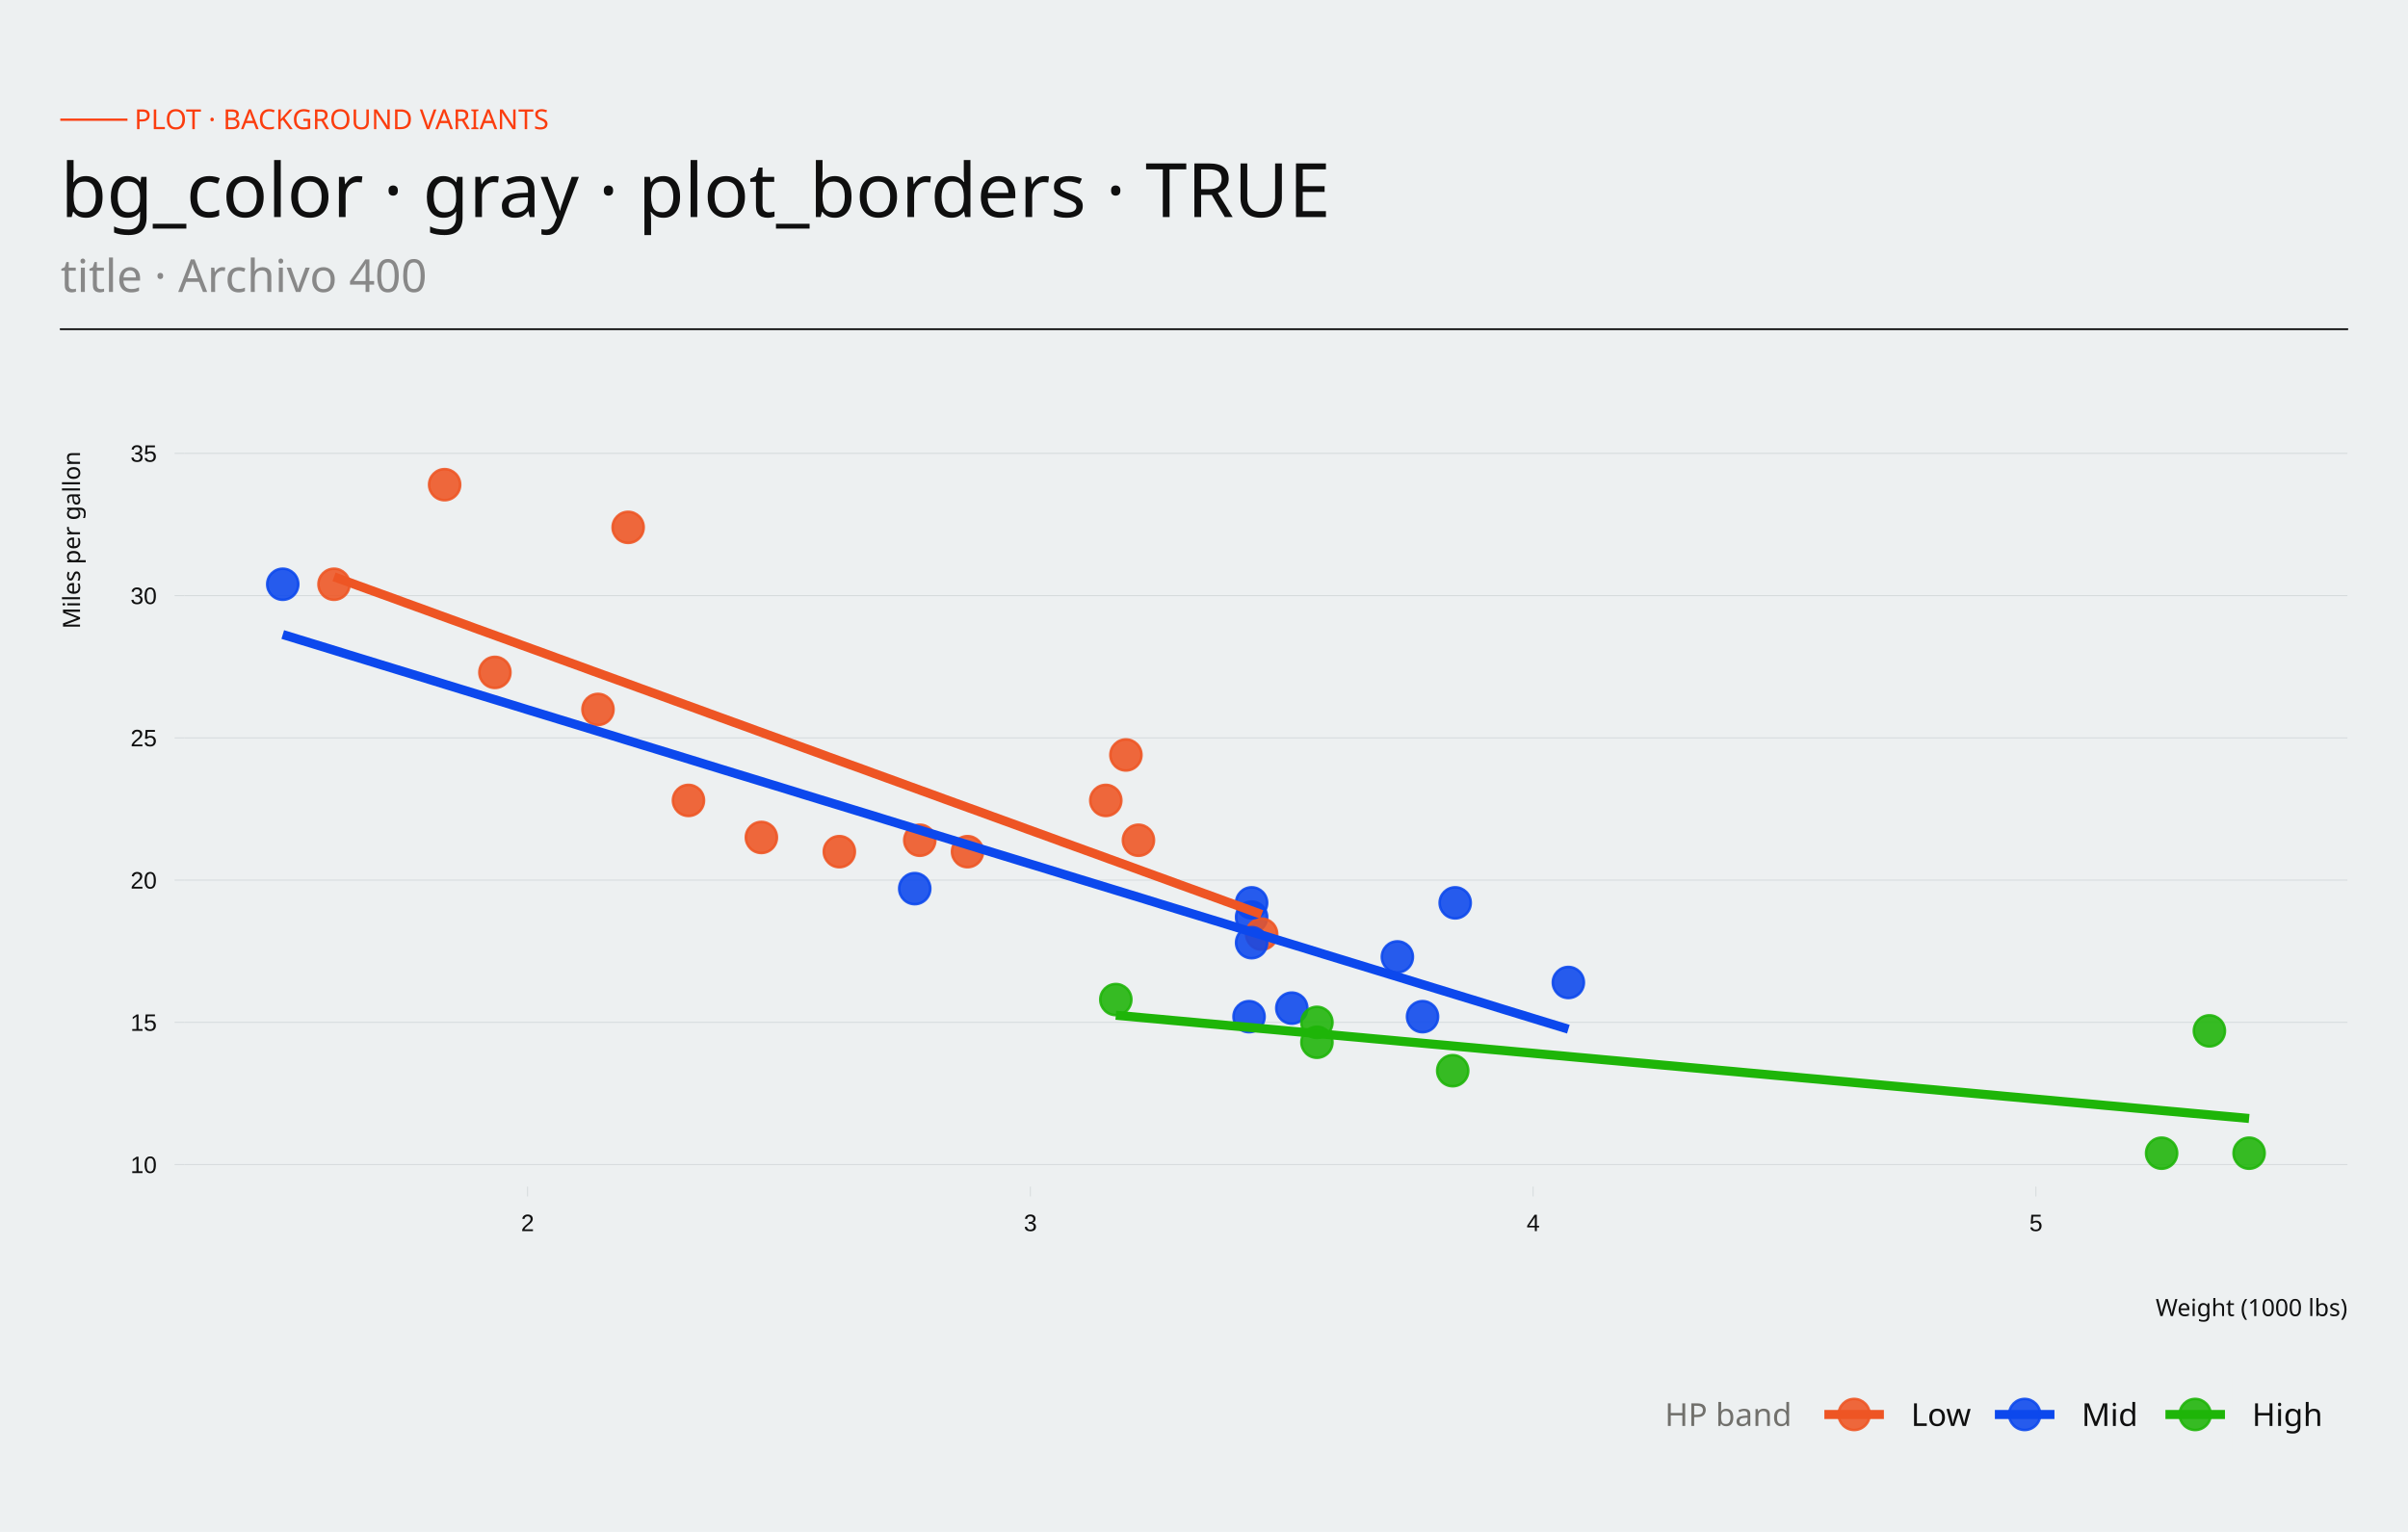
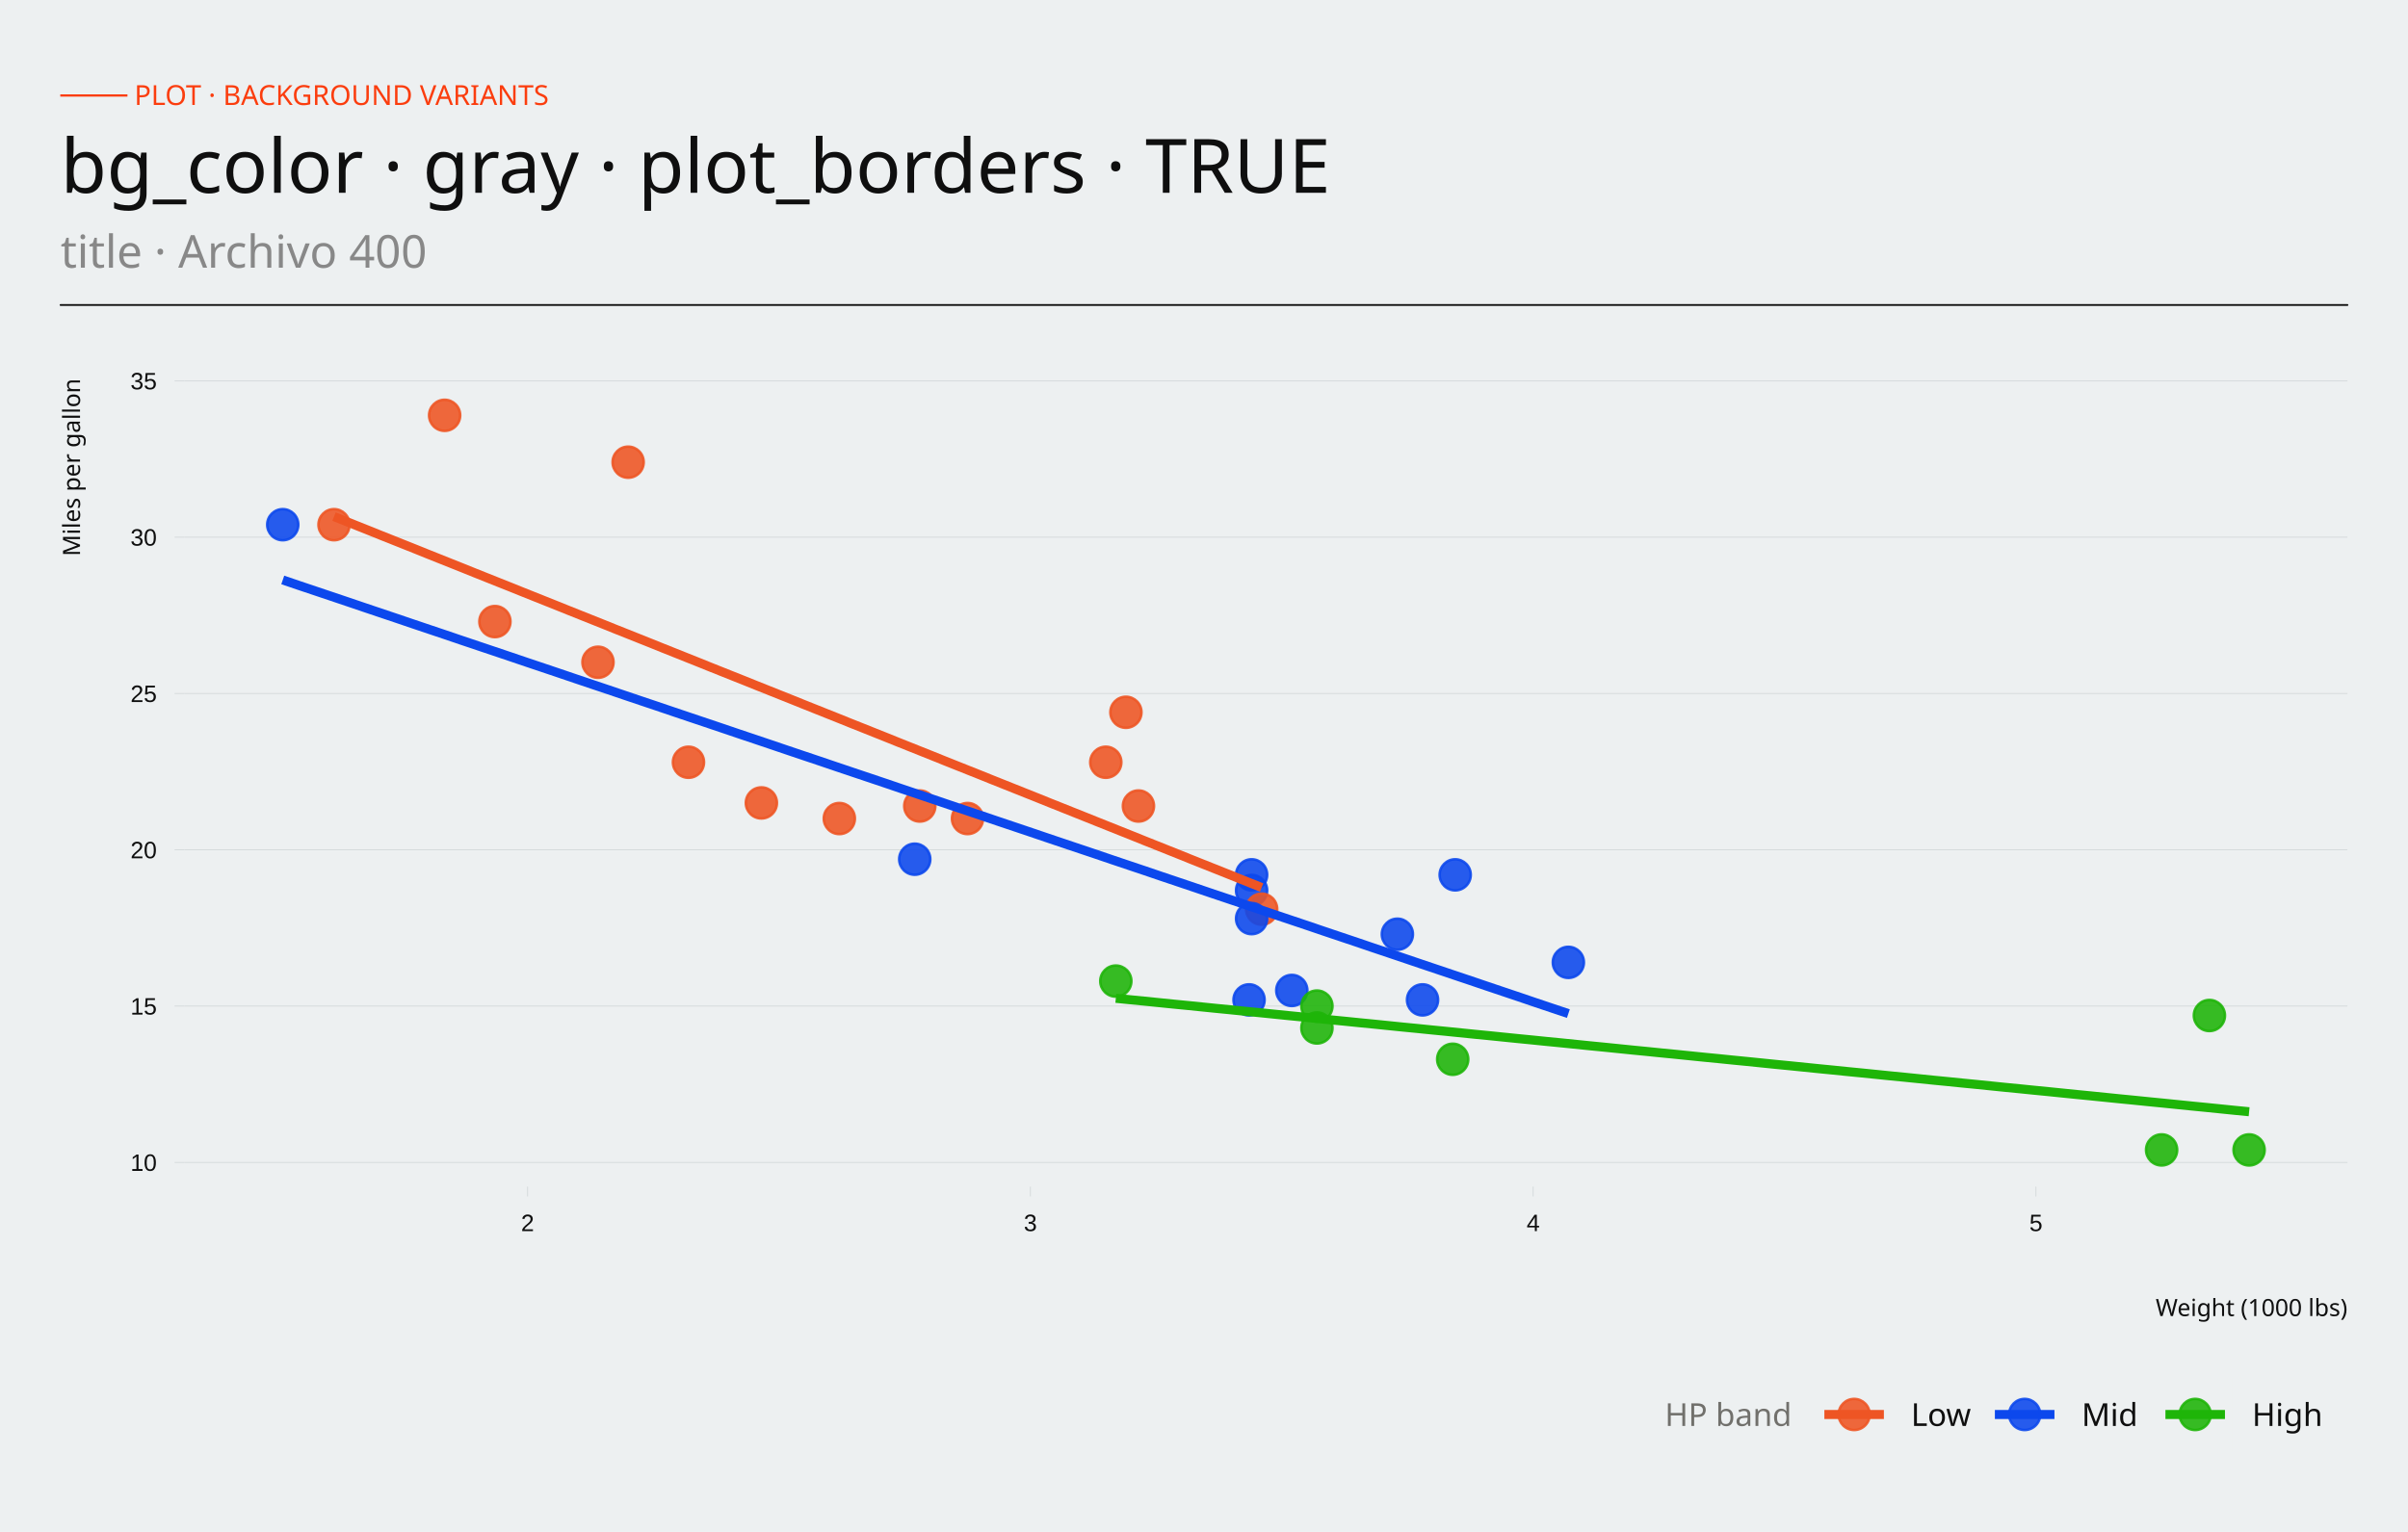
<svg xmlns="http://www.w3.org/2000/svg" width="396.00pt" height="252.00pt" viewBox="0 0 396.00 252.00">
  <g class="svglite">
    <defs>
      <style type="text/css">
    .svglite line, .svglite polyline, .svglite polygon, .svglite path, .svglite rect, .svglite circle {
      fill: none;
      stroke: #000000;
      stroke-linecap: round;
      stroke-linejoin: round;
      stroke-miterlimit: 10.00;
    }
    .svglite text {
      white-space: pre;
    }
    .svglite g.glyphgroup path {
      fill: inherit;
      stroke: none;
    }
  </style>
    </defs>
    <rect width="100%" height="100%" style="stroke: none; fill: none;" />
    <defs>
      <clipPath id="cpMC4wMHwzOTYuMDB8MC4wMHwyNTIuMDA=">
        <rect x="0.00" y="0.00" width="396.00" height="252.00" />
      </clipPath>
    </defs>
    <g clip-path="url(#cpMC4wMHwzOTYuMDB8MC4wMHwyNTIuMDA=)">
      <rect x="0.00" y="0.00" width="396.00" height="252.00" style="stroke-width: 0.63; stroke: none; fill: #EDF0F1;" />
    </g>
    <defs>
-       <clipPath id="cpMzAuMzN8Mzg2LjA0fDc0LjIzfDE5NS4yMA==">
-         <rect x="30.33" y="74.23" width="355.71" height="120.97" />
+       <clipPath id="cpMzAuMzN8Mzg2LjA0fDYyLjI3fDE5NS4yMA==">
+         <rect x="30.33" y="62.27" width="355.71" height="132.93" />
      </clipPath>
    </defs>
-     <g clip-path="url(#cpMzAuMzN8Mzg2LjA0fDc0LjIzfDE5NS4yMA==)">
-       <rect x="30.33" y="74.23" width="355.71" height="120.97" style="stroke-width: 0.63; stroke: none; fill: #EDF0F1;" />
-       <polyline points="30.33,191.57 386.04,191.57 " style="stroke-width: 0.15; stroke: #D4D9DB; stroke-linecap: butt;" />
-       <polyline points="30.33,168.18 386.04,168.18 " style="stroke-width: 0.15; stroke: #D4D9DB; stroke-linecap: butt;" />
-       <polyline points="30.33,144.78 386.04,144.78 " style="stroke-width: 0.15; stroke: #D4D9DB; stroke-linecap: butt;" />
-       <polyline points="30.33,121.38 386.04,121.38 " style="stroke-width: 0.15; stroke: #D4D9DB; stroke-linecap: butt;" />
-       <polyline points="30.33,97.98 386.04,97.98 " style="stroke-width: 0.15; stroke: #D4D9DB; stroke-linecap: butt;" />
-       <polyline points="30.33,74.58 386.04,74.58 " style="stroke-width: 0.15; stroke: #D4D9DB; stroke-linecap: butt;" />
-       <circle cx="138.03" cy="140.10" r="2.56" style="stroke-width: 0.42; stroke: #EE5524; stroke-opacity: 0.88; fill: #EE5524; fill-opacity: 0.88;" />
-       <circle cx="159.11" cy="140.10" r="2.56" style="stroke-width: 0.42; stroke: #EE5524; stroke-opacity: 0.88; fill: #EE5524; fill-opacity: 0.88;" />
-       <circle cx="113.22" cy="131.67" r="2.56" style="stroke-width: 0.42; stroke: #EE5524; stroke-opacity: 0.88; fill: #EE5524; fill-opacity: 0.88;" />
-       <circle cx="187.22" cy="138.22" r="2.56" style="stroke-width: 0.42; stroke: #EE5524; stroke-opacity: 0.88; fill: #EE5524; fill-opacity: 0.88;" />
-       <circle cx="205.83" cy="150.86" r="2.56" style="stroke-width: 0.42; stroke: #0C48ED; stroke-opacity: 0.88; fill: #0C48ED; fill-opacity: 0.88;" />
-       <circle cx="207.48" cy="153.67" r="2.56" style="stroke-width: 0.42; stroke: #EE5524; stroke-opacity: 0.88; fill: #EE5524; fill-opacity: 0.88;" />
-       <circle cx="216.57" cy="171.45" r="2.56" style="stroke-width: 0.42; stroke: #1EB508; stroke-opacity: 0.88; fill: #1EB508; fill-opacity: 0.88;" />
-       <circle cx="185.16" cy="124.19" r="2.56" style="stroke-width: 0.42; stroke: #EE5524; stroke-opacity: 0.88; fill: #EE5524; fill-opacity: 0.88;" />
-       <circle cx="181.85" cy="131.67" r="2.56" style="stroke-width: 0.42; stroke: #EE5524; stroke-opacity: 0.88; fill: #EE5524; fill-opacity: 0.88;" />
-       <circle cx="205.83" cy="148.52" r="2.56" style="stroke-width: 0.42; stroke: #0C48ED; stroke-opacity: 0.88; fill: #0C48ED; fill-opacity: 0.88;" />
-       <circle cx="205.83" cy="155.07" r="2.56" style="stroke-width: 0.42; stroke: #0C48ED; stroke-opacity: 0.88; fill: #0C48ED; fill-opacity: 0.88;" />
-       <circle cx="257.92" cy="161.62" r="2.56" style="stroke-width: 0.42; stroke: #0C48ED; stroke-opacity: 0.88; fill: #0C48ED; fill-opacity: 0.88;" />
-       <circle cx="229.80" cy="157.41" r="2.56" style="stroke-width: 0.42; stroke: #0C48ED; stroke-opacity: 0.88; fill: #0C48ED; fill-opacity: 0.88;" />
-       <circle cx="233.94" cy="167.24" r="2.56" style="stroke-width: 0.42; stroke: #0C48ED; stroke-opacity: 0.88; fill: #0C48ED; fill-opacity: 0.88;" />
-       <circle cx="355.48" cy="189.70" r="2.56" style="stroke-width: 0.42; stroke: #1EB508; stroke-opacity: 0.88; fill: #1EB508; fill-opacity: 0.88;" />
-       <circle cx="369.87" cy="189.70" r="2.56" style="stroke-width: 0.42; stroke: #1EB508; stroke-opacity: 0.88; fill: #1EB508; fill-opacity: 0.88;" />
-       <circle cx="363.34" cy="169.58" r="2.56" style="stroke-width: 0.42; stroke: #1EB508; stroke-opacity: 0.88; fill: #1EB508; fill-opacity: 0.88;" />
-       <circle cx="103.30" cy="86.75" r="2.56" style="stroke-width: 0.42; stroke: #EE5524; stroke-opacity: 0.88; fill: #EE5524; fill-opacity: 0.88;" />
-       <circle cx="54.93" cy="96.11" r="2.56" style="stroke-width: 0.42; stroke: #EE5524; stroke-opacity: 0.88; fill: #EE5524; fill-opacity: 0.88;" />
-       <circle cx="73.12" cy="79.73" r="2.56" style="stroke-width: 0.42; stroke: #EE5524; stroke-opacity: 0.88; fill: #EE5524; fill-opacity: 0.88;" />
-       <circle cx="125.21" cy="137.76" r="2.56" style="stroke-width: 0.42; stroke: #EE5524; stroke-opacity: 0.88; fill: #EE5524; fill-opacity: 0.88;" />
-       <circle cx="212.44" cy="165.84" r="2.56" style="stroke-width: 0.42; stroke: #0C48ED; stroke-opacity: 0.88; fill: #0C48ED; fill-opacity: 0.88;" />
-       <circle cx="205.41" cy="167.24" r="2.56" style="stroke-width: 0.42; stroke: #0C48ED; stroke-opacity: 0.88; fill: #0C48ED; fill-opacity: 0.88;" />
-       <circle cx="238.90" cy="176.13" r="2.56" style="stroke-width: 0.42; stroke: #1EB508; stroke-opacity: 0.88; fill: #1EB508; fill-opacity: 0.88;" />
-       <circle cx="239.31" cy="148.52" r="2.56" style="stroke-width: 0.42; stroke: #0C48ED; stroke-opacity: 0.88; fill: #0C48ED; fill-opacity: 0.88;" />
-       <circle cx="81.39" cy="110.61" r="2.56" style="stroke-width: 0.42; stroke: #EE5524; stroke-opacity: 0.88; fill: #EE5524; fill-opacity: 0.88;" />
-       <circle cx="98.34" cy="116.70" r="2.56" style="stroke-width: 0.42; stroke: #EE5524; stroke-opacity: 0.88; fill: #EE5524; fill-opacity: 0.88;" />
-       <circle cx="46.50" cy="96.11" r="2.56" style="stroke-width: 0.42; stroke: #0C48ED; stroke-opacity: 0.88; fill: #0C48ED; fill-opacity: 0.88;" />
-       <circle cx="183.50" cy="164.43" r="2.56" style="stroke-width: 0.42; stroke: #1EB508; stroke-opacity: 0.88; fill: #1EB508; fill-opacity: 0.88;" />
-       <circle cx="150.43" cy="146.18" r="2.56" style="stroke-width: 0.42; stroke: #0C48ED; stroke-opacity: 0.88; fill: #0C48ED; fill-opacity: 0.88;" />
-       <circle cx="216.57" cy="168.18" r="2.56" style="stroke-width: 0.42; stroke: #1EB508; stroke-opacity: 0.88; fill: #1EB508; fill-opacity: 0.88;" />
-       <circle cx="151.26" cy="138.22" r="2.56" style="stroke-width: 0.42; stroke: #EE5524; stroke-opacity: 0.88; fill: #EE5524; fill-opacity: 0.88;" />
-       <polyline points="54.93,94.89 56.86,95.59 58.79,96.30 60.72,97.00 62.65,97.70 64.59,98.40 66.52,99.11 68.45,99.81 70.38,100.51 72.31,101.22 74.24,101.92 76.17,102.62 78.10,103.33 80.03,104.03 81.96,104.73 83.90,105.43 85.83,106.14 87.76,106.84 89.69,107.54 91.62,108.25 93.55,108.95 95.48,109.65 97.41,110.36 99.34,111.06 101.27,111.76 103.21,112.46 105.14,113.17 107.07,113.87 109.00,114.57 110.93,115.28 112.86,115.98 114.79,116.68 116.72,117.39 118.65,118.09 120.58,118.79 122.52,119.49 124.45,120.20 126.38,120.90 128.31,121.60 130.24,122.31 132.17,123.01 134.10,123.71 136.03,124.42 137.96,125.12 139.89,125.82 141.83,126.52 143.76,127.23 145.69,127.93 147.62,128.63 149.55,129.34 151.48,130.04 153.41,130.74 155.34,131.45 157.27,132.15 159.20,132.85 161.14,133.55 163.07,134.26 165.00,134.96 166.93,135.66 168.86,136.37 170.79,137.07 172.72,137.77 174.65,138.48 176.58,139.18 178.51,139.88 180.45,140.58 182.38,141.29 184.31,141.99 186.24,142.69 188.17,143.40 190.10,144.10 192.03,144.80 193.96,145.51 195.89,146.21 197.82,146.91 199.76,147.61 201.69,148.32 203.62,149.02 205.55,149.72 207.48,150.43 " style="stroke-width: 1.49; stroke: #EE5524; stroke-linecap: butt;" />
-       <polyline points="46.50,104.38 49.17,105.20 51.85,106.02 54.53,106.84 57.20,107.67 59.88,108.49 62.55,109.31 65.23,110.13 67.91,110.95 70.58,111.77 73.26,112.60 75.93,113.42 78.61,114.24 81.29,115.06 83.96,115.88 86.64,116.71 89.32,117.53 91.99,118.35 94.67,119.17 97.34,119.99 100.02,120.81 102.70,121.64 105.37,122.46 108.05,123.28 110.73,124.10 113.40,124.92 116.08,125.75 118.75,126.57 121.43,127.39 124.11,128.21 126.78,129.03 129.46,129.85 132.13,130.68 134.81,131.50 137.49,132.32 140.16,133.14 142.84,133.96 145.52,134.79 148.19,135.61 150.87,136.43 153.54,137.25 156.22,138.07 158.90,138.89 161.57,139.72 164.25,140.54 166.93,141.36 169.60,142.18 172.28,143.00 174.95,143.83 177.63,144.65 180.31,145.47 182.98,146.29 185.66,147.11 188.34,147.93 191.01,148.76 193.69,149.58 196.36,150.40 199.04,151.22 201.72,152.04 204.39,152.87 207.07,153.69 209.74,154.51 212.42,155.33 215.10,156.15 217.77,156.98 220.45,157.80 223.13,158.62 225.80,159.44 228.48,160.26 231.15,161.08 233.83,161.91 236.51,162.73 239.18,163.55 241.86,164.37 244.54,165.19 247.21,166.02 249.89,166.84 252.56,167.66 255.24,168.48 257.92,169.30 " style="stroke-width: 1.49; stroke: #0C48ED; stroke-linecap: butt;" />
-       <polyline points="183.50,167.01 185.86,167.22 188.22,167.44 190.58,167.65 192.94,167.87 195.30,168.08 197.66,168.30 200.02,168.51 202.37,168.73 204.73,168.94 207.09,169.16 209.45,169.37 211.81,169.59 214.17,169.80 216.53,170.02 218.89,170.23 221.25,170.45 223.61,170.66 225.97,170.88 228.32,171.09 230.68,171.31 233.04,171.52 235.40,171.74 237.76,171.95 240.12,172.17 242.48,172.38 244.84,172.60 247.20,172.81 249.56,173.03 251.91,173.24 254.27,173.46 256.63,173.67 258.99,173.89 261.35,174.10 263.71,174.32 266.07,174.53 268.43,174.75 270.79,174.96 273.15,175.18 275.51,175.39 277.86,175.61 280.22,175.82 282.58,176.04 284.94,176.25 287.30,176.47 289.66,176.68 292.02,176.90 294.38,177.11 296.74,177.33 299.10,177.54 301.46,177.76 303.81,177.97 306.17,178.19 308.53,178.40 310.89,178.62 313.25,178.83 315.61,179.05 317.97,179.26 320.33,179.48 322.69,179.69 325.05,179.91 327.41,180.12 329.76,180.34 332.12,180.55 334.48,180.77 336.84,180.98 339.20,181.20 341.56,181.41 343.92,181.62 346.28,181.84 348.64,182.05 351.00,182.27 353.36,182.48 355.71,182.70 358.07,182.91 360.43,183.13 362.79,183.34 365.15,183.56 367.51,183.77 369.87,183.99 " style="stroke-width: 1.49; stroke: #1EB508; stroke-linecap: butt;" />
+     <g clip-path="url(#cpMzAuMzN8Mzg2LjA0fDYyLjI3fDE5NS4yMA==)">
+       <rect x="30.33" y="62.27" width="355.71" height="132.93" style="stroke-width: 0.63; stroke: none; fill: #EDF0F1;" />
+       <polyline points="30.33,191.22 386.04,191.22 " style="stroke-width: 0.15; stroke: #D4D9DB; stroke-linecap: butt;" />
+       <polyline points="30.33,165.50 386.04,165.50 " style="stroke-width: 0.15; stroke: #D4D9DB; stroke-linecap: butt;" />
+       <polyline points="30.33,139.79 386.04,139.79 " style="stroke-width: 0.15; stroke: #D4D9DB; stroke-linecap: butt;" />
+       <polyline points="30.33,114.08 386.04,114.08 " style="stroke-width: 0.15; stroke: #D4D9DB; stroke-linecap: butt;" />
+       <polyline points="30.33,88.37 386.04,88.37 " style="stroke-width: 0.15; stroke: #D4D9DB; stroke-linecap: butt;" />
+       <polyline points="30.33,62.66 386.04,62.66 " style="stroke-width: 0.15; stroke: #D4D9DB; stroke-linecap: butt;" />
+       <circle cx="138.03" cy="134.65" r="2.56" style="stroke-width: 0.42; stroke: #EE5524; stroke-opacity: 0.88; fill: #EE5524; fill-opacity: 0.88;" />
+       <circle cx="159.11" cy="134.65" r="2.56" style="stroke-width: 0.42; stroke: #EE5524; stroke-opacity: 0.88; fill: #EE5524; fill-opacity: 0.88;" />
+       <circle cx="113.22" cy="125.39" r="2.56" style="stroke-width: 0.42; stroke: #EE5524; stroke-opacity: 0.88; fill: #EE5524; fill-opacity: 0.88;" />
+       <circle cx="187.22" cy="132.59" r="2.56" style="stroke-width: 0.42; stroke: #EE5524; stroke-opacity: 0.88; fill: #EE5524; fill-opacity: 0.88;" />
+       <circle cx="205.83" cy="146.48" r="2.56" style="stroke-width: 0.42; stroke: #0C48ED; stroke-opacity: 0.88; fill: #0C48ED; fill-opacity: 0.88;" />
+       <circle cx="207.48" cy="149.56" r="2.56" style="stroke-width: 0.42; stroke: #EE5524; stroke-opacity: 0.88; fill: #EE5524; fill-opacity: 0.88;" />
+       <circle cx="216.57" cy="169.10" r="2.56" style="stroke-width: 0.42; stroke: #1EB508; stroke-opacity: 0.88; fill: #1EB508; fill-opacity: 0.88;" />
+       <circle cx="185.16" cy="117.17" r="2.56" style="stroke-width: 0.42; stroke: #EE5524; stroke-opacity: 0.88; fill: #EE5524; fill-opacity: 0.88;" />
+       <circle cx="181.85" cy="125.39" r="2.56" style="stroke-width: 0.42; stroke: #EE5524; stroke-opacity: 0.88; fill: #EE5524; fill-opacity: 0.88;" />
+       <circle cx="205.83" cy="143.91" r="2.56" style="stroke-width: 0.42; stroke: #0C48ED; stroke-opacity: 0.88; fill: #0C48ED; fill-opacity: 0.88;" />
+       <circle cx="205.83" cy="151.11" r="2.56" style="stroke-width: 0.42; stroke: #0C48ED; stroke-opacity: 0.88; fill: #0C48ED; fill-opacity: 0.88;" />
+       <circle cx="257.92" cy="158.31" r="2.56" style="stroke-width: 0.42; stroke: #0C48ED; stroke-opacity: 0.88; fill: #0C48ED; fill-opacity: 0.88;" />
+       <circle cx="229.80" cy="153.68" r="2.56" style="stroke-width: 0.42; stroke: #0C48ED; stroke-opacity: 0.88; fill: #0C48ED; fill-opacity: 0.88;" />
+       <circle cx="233.94" cy="164.48" r="2.56" style="stroke-width: 0.42; stroke: #0C48ED; stroke-opacity: 0.88; fill: #0C48ED; fill-opacity: 0.88;" />
+       <circle cx="355.48" cy="189.16" r="2.56" style="stroke-width: 0.42; stroke: #1EB508; stroke-opacity: 0.88; fill: #1EB508; fill-opacity: 0.88;" />
+       <circle cx="369.87" cy="189.16" r="2.56" style="stroke-width: 0.42; stroke: #1EB508; stroke-opacity: 0.88; fill: #1EB508; fill-opacity: 0.88;" />
+       <circle cx="363.34" cy="167.05" r="2.56" style="stroke-width: 0.42; stroke: #1EB508; stroke-opacity: 0.88; fill: #1EB508; fill-opacity: 0.88;" />
+       <circle cx="103.30" cy="76.03" r="2.56" style="stroke-width: 0.42; stroke: #EE5524; stroke-opacity: 0.88; fill: #EE5524; fill-opacity: 0.88;" />
+       <circle cx="54.93" cy="86.31" r="2.56" style="stroke-width: 0.42; stroke: #EE5524; stroke-opacity: 0.88; fill: #EE5524; fill-opacity: 0.88;" />
+       <circle cx="73.12" cy="68.32" r="2.56" style="stroke-width: 0.42; stroke: #EE5524; stroke-opacity: 0.88; fill: #EE5524; fill-opacity: 0.88;" />
+       <circle cx="125.21" cy="132.08" r="2.56" style="stroke-width: 0.42; stroke: #EE5524; stroke-opacity: 0.88; fill: #EE5524; fill-opacity: 0.88;" />
+       <circle cx="212.44" cy="162.93" r="2.56" style="stroke-width: 0.42; stroke: #0C48ED; stroke-opacity: 0.88; fill: #0C48ED; fill-opacity: 0.88;" />
+       <circle cx="205.41" cy="164.48" r="2.56" style="stroke-width: 0.42; stroke: #0C48ED; stroke-opacity: 0.88; fill: #0C48ED; fill-opacity: 0.88;" />
+       <circle cx="238.90" cy="174.25" r="2.56" style="stroke-width: 0.42; stroke: #1EB508; stroke-opacity: 0.88; fill: #1EB508; fill-opacity: 0.88;" />
+       <circle cx="239.31" cy="143.91" r="2.56" style="stroke-width: 0.42; stroke: #0C48ED; stroke-opacity: 0.88; fill: #0C48ED; fill-opacity: 0.88;" />
+       <circle cx="81.39" cy="102.25" r="2.56" style="stroke-width: 0.42; stroke: #EE5524; stroke-opacity: 0.88; fill: #EE5524; fill-opacity: 0.88;" />
+       <circle cx="98.34" cy="108.94" r="2.56" style="stroke-width: 0.42; stroke: #EE5524; stroke-opacity: 0.88; fill: #EE5524; fill-opacity: 0.88;" />
+       <circle cx="46.50" cy="86.31" r="2.56" style="stroke-width: 0.42; stroke: #0C48ED; stroke-opacity: 0.88; fill: #0C48ED; fill-opacity: 0.88;" />
+       <circle cx="183.50" cy="161.39" r="2.56" style="stroke-width: 0.42; stroke: #1EB508; stroke-opacity: 0.88; fill: #1EB508; fill-opacity: 0.88;" />
+       <circle cx="150.43" cy="141.34" r="2.56" style="stroke-width: 0.42; stroke: #0C48ED; stroke-opacity: 0.88; fill: #0C48ED; fill-opacity: 0.88;" />
+       <circle cx="216.57" cy="165.50" r="2.56" style="stroke-width: 0.42; stroke: #1EB508; stroke-opacity: 0.88; fill: #1EB508; fill-opacity: 0.88;" />
+       <circle cx="151.26" cy="132.59" r="2.56" style="stroke-width: 0.42; stroke: #EE5524; stroke-opacity: 0.88; fill: #EE5524; fill-opacity: 0.88;" />
+       <polyline points="54.93,84.98 56.86,85.75 58.79,86.52 60.72,87.29 62.65,88.07 64.59,88.84 66.52,89.61 68.45,90.38 70.38,91.16 72.31,91.93 74.24,92.70 76.17,93.47 78.10,94.25 80.03,95.02 81.96,95.79 83.90,96.56 85.83,97.34 87.76,98.11 89.69,98.88 91.62,99.65 93.55,100.43 95.48,101.20 97.41,101.97 99.34,102.74 101.27,103.52 103.21,104.29 105.14,105.06 107.07,105.83 109.00,106.61 110.93,107.38 112.86,108.15 114.79,108.92 116.72,109.70 118.65,110.47 120.58,111.24 122.52,112.01 124.45,112.79 126.38,113.56 128.31,114.33 130.24,115.10 132.17,115.88 134.10,116.65 136.03,117.42 137.96,118.19 139.89,118.97 141.83,119.74 143.76,120.51 145.69,121.28 147.62,122.06 149.55,122.83 151.48,123.60 153.41,124.37 155.34,125.15 157.27,125.92 159.20,126.69 161.14,127.46 163.07,128.24 165.00,129.01 166.93,129.78 168.86,130.55 170.79,131.32 172.72,132.10 174.65,132.87 176.58,133.64 178.51,134.41 180.45,135.19 182.38,135.96 184.31,136.73 186.24,137.50 188.17,138.28 190.10,139.05 192.03,139.82 193.96,140.59 195.89,141.37 197.82,142.14 199.76,142.91 201.69,143.68 203.62,144.46 205.55,145.23 207.48,146.00 " style="stroke-width: 1.49; stroke: #EE5524; stroke-linecap: butt;" />
+       <polyline points="46.50,95.40 49.17,96.31 51.85,97.21 54.53,98.11 57.20,99.01 59.88,99.92 62.55,100.82 65.23,101.72 67.91,102.63 70.58,103.53 73.26,104.43 75.93,105.34 78.61,106.24 81.29,107.14 83.96,108.04 86.64,108.95 89.32,109.85 91.99,110.75 94.67,111.66 97.34,112.56 100.02,113.46 102.70,114.37 105.37,115.27 108.05,116.17 110.73,117.08 113.40,117.98 116.08,118.88 118.75,119.78 121.43,120.69 124.11,121.59 126.78,122.49 129.46,123.40 132.13,124.30 134.81,125.20 137.49,126.11 140.16,127.01 142.84,127.91 145.52,128.81 148.19,129.72 150.87,130.62 153.54,131.52 156.22,132.43 158.90,133.33 161.57,134.23 164.25,135.14 166.93,136.04 169.60,136.94 172.28,137.85 174.95,138.75 177.63,139.65 180.31,140.55 182.98,141.46 185.66,142.36 188.34,143.26 191.01,144.17 193.69,145.07 196.36,145.97 199.04,146.88 201.72,147.78 204.39,148.68 207.07,149.59 209.74,150.49 212.42,151.39 215.10,152.29 217.77,153.20 220.45,154.10 223.13,155.00 225.80,155.91 228.48,156.81 231.15,157.71 233.83,158.62 236.51,159.52 239.18,160.42 241.86,161.32 244.54,162.23 247.21,163.13 249.89,164.03 252.56,164.94 255.24,165.84 257.92,166.74 " style="stroke-width: 1.49; stroke: #0C48ED; stroke-linecap: butt;" />
+       <polyline points="183.50,164.22 185.86,164.46 188.22,164.69 190.58,164.93 192.94,165.17 195.30,165.40 197.66,165.64 200.02,165.88 202.37,166.11 204.73,166.35 207.09,166.58 209.45,166.82 211.81,167.06 214.17,167.29 216.53,167.53 218.89,167.77 221.25,168.00 223.61,168.24 225.97,168.47 228.32,168.71 230.68,168.95 233.04,169.18 235.40,169.42 237.76,169.65 240.12,169.89 242.48,170.13 244.84,170.36 247.20,170.60 249.56,170.84 251.91,171.07 254.27,171.31 256.63,171.54 258.99,171.78 261.35,172.02 263.71,172.25 266.07,172.49 268.43,172.73 270.79,172.96 273.15,173.20 275.51,173.43 277.86,173.67 280.22,173.91 282.58,174.14 284.94,174.38 287.30,174.61 289.66,174.85 292.02,175.09 294.38,175.32 296.74,175.56 299.10,175.80 301.46,176.03 303.81,176.27 306.17,176.50 308.53,176.74 310.89,176.98 313.25,177.21 315.61,177.45 317.97,177.69 320.33,177.92 322.69,178.16 325.05,178.39 327.41,178.63 329.76,178.87 332.12,179.10 334.48,179.34 336.84,179.57 339.20,179.81 341.56,180.05 343.92,180.28 346.28,180.52 348.64,180.76 351.00,180.99 353.36,181.23 355.71,181.46 358.07,181.70 360.43,181.94 362.79,182.17 365.15,182.41 367.51,182.65 369.87,182.88 " style="stroke-width: 1.49; stroke: #1EB508; stroke-linecap: butt;" />
    </g>
    <g clip-path="url(#cpMC4wMHwzOTYuMDB8MC4wMHwyNTIuMDA=)">
-       <text x="25.79" y="192.97" text-anchor="end" style="font-size: 3.90px;fill: #0F0F0F; font-family: &quot;Arial&quot;;" textLength="4.31px" lengthAdjust="spacingAndGlyphs">10</text>
-       <text x="25.79" y="169.57" text-anchor="end" style="font-size: 3.90px;fill: #0F0F0F; font-family: &quot;Arial&quot;;" textLength="4.31px" lengthAdjust="spacingAndGlyphs">15</text>
-       <text x="25.79" y="146.17" text-anchor="end" style="font-size: 3.90px;fill: #0F0F0F; font-family: &quot;Arial&quot;;" textLength="4.31px" lengthAdjust="spacingAndGlyphs">20</text>
-       <text x="25.79" y="122.77" text-anchor="end" style="font-size: 3.90px;fill: #0F0F0F; font-family: &quot;Arial&quot;;" textLength="4.31px" lengthAdjust="spacingAndGlyphs">25</text>
-       <text x="25.79" y="99.37" text-anchor="end" style="font-size: 3.90px;fill: #0F0F0F; font-family: &quot;Arial&quot;;" textLength="4.31px" lengthAdjust="spacingAndGlyphs">30</text>
-       <text x="25.79" y="75.97" text-anchor="end" style="font-size: 3.90px;fill: #0F0F0F; font-family: &quot;Arial&quot;;" textLength="4.31px" lengthAdjust="spacingAndGlyphs">35</text>
-       <polyline points="28.71,191.57 30.33,191.57 " style="stroke-width: 0.15; stroke: #D4D9DB; stroke-linecap: butt;" />
-       <polyline points="28.71,168.18 30.33,168.18 " style="stroke-width: 0.15; stroke: #D4D9DB; stroke-linecap: butt;" />
-       <polyline points="28.71,144.78 30.33,144.78 " style="stroke-width: 0.15; stroke: #D4D9DB; stroke-linecap: butt;" />
-       <polyline points="28.71,121.38 30.33,121.38 " style="stroke-width: 0.15; stroke: #D4D9DB; stroke-linecap: butt;" />
-       <polyline points="28.71,97.98 30.33,97.98 " style="stroke-width: 0.15; stroke: #D4D9DB; stroke-linecap: butt;" />
-       <polyline points="28.71,74.58 30.33,74.58 " style="stroke-width: 0.15; stroke: #D4D9DB; stroke-linecap: butt;" />
+       <text x="25.79" y="192.61" text-anchor="end" style="font-size: 3.90px;fill: #0F0F0F; font-family: &quot;Arial&quot;;" textLength="4.31px" lengthAdjust="spacingAndGlyphs">10</text>
+       <text x="25.79" y="166.90" text-anchor="end" style="font-size: 3.90px;fill: #0F0F0F; font-family: &quot;Arial&quot;;" textLength="4.31px" lengthAdjust="spacingAndGlyphs">15</text>
+       <text x="25.79" y="141.19" text-anchor="end" style="font-size: 3.90px;fill: #0F0F0F; font-family: &quot;Arial&quot;;" textLength="4.31px" lengthAdjust="spacingAndGlyphs">20</text>
+       <text x="25.79" y="115.48" text-anchor="end" style="font-size: 3.90px;fill: #0F0F0F; font-family: &quot;Arial&quot;;" textLength="4.31px" lengthAdjust="spacingAndGlyphs">25</text>
+       <text x="25.79" y="89.76" text-anchor="end" style="font-size: 3.90px;fill: #0F0F0F; font-family: &quot;Arial&quot;;" textLength="4.31px" lengthAdjust="spacingAndGlyphs">30</text>
+       <text x="25.79" y="64.05" text-anchor="end" style="font-size: 3.90px;fill: #0F0F0F; font-family: &quot;Arial&quot;;" textLength="4.31px" lengthAdjust="spacingAndGlyphs">35</text>
+       <polyline points="28.71,191.22 30.33,191.22 " style="stroke-width: 0.15; stroke: #D4D9DB; stroke-linecap: butt;" />
+       <polyline points="28.71,165.50 30.33,165.50 " style="stroke-width: 0.15; stroke: #D4D9DB; stroke-linecap: butt;" />
+       <polyline points="28.71,139.79 30.33,139.79 " style="stroke-width: 0.15; stroke: #D4D9DB; stroke-linecap: butt;" />
+       <polyline points="28.71,114.08 30.33,114.08 " style="stroke-width: 0.15; stroke: #D4D9DB; stroke-linecap: butt;" />
+       <polyline points="28.71,88.37 30.33,88.37 " style="stroke-width: 0.15; stroke: #D4D9DB; stroke-linecap: butt;" />
+       <polyline points="28.71,62.66 30.33,62.66 " style="stroke-width: 0.15; stroke: #D4D9DB; stroke-linecap: butt;" />
      <polyline points="86.76,196.82 86.76,195.20 " style="stroke-width: 0.15; stroke: #D4D9DB; stroke-linecap: butt;" />
      <polyline points="169.45,196.82 169.45,195.20 " style="stroke-width: 0.15; stroke: #D4D9DB; stroke-linecap: butt;" />
      <polyline points="252.13,196.82 252.13,195.20 " style="stroke-width: 0.15; stroke: #D4D9DB; stroke-linecap: butt;" />
      <polyline points="334.81,196.82 334.81,195.20 " style="stroke-width: 0.15; stroke: #D4D9DB; stroke-linecap: butt;" />
      <text x="86.76" y="202.52" text-anchor="middle" style="font-size: 3.90px;fill: #0F0F0F; font-family: &quot;Arial&quot;;" textLength="2.16px" lengthAdjust="spacingAndGlyphs">2</text>
      <text x="169.45" y="202.52" text-anchor="middle" style="font-size: 3.90px;fill: #0F0F0F; font-family: &quot;Arial&quot;;" textLength="2.16px" lengthAdjust="spacingAndGlyphs">3</text>
      <text x="252.13" y="202.52" text-anchor="middle" style="font-size: 3.90px;fill: #0F0F0F; font-family: &quot;Arial&quot;;" textLength="2.16px" lengthAdjust="spacingAndGlyphs">4</text>
      <text x="334.81" y="202.52" text-anchor="middle" style="font-size: 3.90px;fill: #0F0F0F; font-family: &quot;Arial&quot;;" textLength="2.16px" lengthAdjust="spacingAndGlyphs">5</text>
      <text x="386.04" y="216.49" text-anchor="end" style="font-size: 3.90px; font-weight: 100;fill: #0F0F0F; font-family: &quot;JetBrains Mono&quot;;" textLength="39.58px" lengthAdjust="spacingAndGlyphs">Weight (1000 lbs)</text>
-       <text transform="translate(13.16,74.23) rotate(-90)" text-anchor="end" style="font-size: 3.90px; font-weight: 100;fill: #0F0F0F; font-family: &quot;JetBrains Mono&quot;;" textLength="37.25px" lengthAdjust="spacingAndGlyphs">Miles per gallon</text>
+       <text transform="translate(13.16,62.27) rotate(-90)" text-anchor="end" style="font-size: 3.90px; font-weight: 100;fill: #0F0F0F; font-family: &quot;JetBrains Mono&quot;;" textLength="37.25px" lengthAdjust="spacingAndGlyphs">Miles per gallon</text>
      <rect x="270.56" y="223.32" width="115.48" height="18.72" style="stroke-width: 0.75; stroke: none;" />
      <rect x="270.56" y="223.32" width="115.48" height="18.72" style="stroke-width: 0.63; stroke: none; fill: #EDF0F1;" />
      <text x="273.79" y="234.57" style="font-size: 5.20px;fill: #71706C; font-family: &quot;JetBrains Mono&quot;;" textLength="21.77px" lengthAdjust="spacingAndGlyphs">HP band</text>
      <rect x="298.80" y="226.56" width="12.24" height="12.24" style="stroke-width: 0.63; stroke: none; fill: #EDF0F1;" />
      <circle cx="304.92" cy="232.68" r="2.56" style="stroke-width: 0.42; stroke: #EE5524; stroke-opacity: 0.88; fill: #EE5524; fill-opacity: 0.88;" />
      <line x1="300.02" y1="232.68" x2="309.81" y2="232.68" style="stroke-width: 1.49; stroke: #EE5524; stroke-linecap: butt;" />
      <rect x="326.84" y="226.56" width="12.24" height="12.24" style="stroke-width: 0.63; stroke: none; fill: #EDF0F1;" />
      <circle cx="332.96" cy="232.68" r="2.56" style="stroke-width: 0.42; stroke: #0C48ED; stroke-opacity: 0.88; fill: #0C48ED; fill-opacity: 0.88;" />
      <line x1="328.06" y1="232.68" x2="337.86" y2="232.68" style="stroke-width: 1.49; stroke: #0C48ED; stroke-linecap: butt;" />
      <rect x="354.88" y="226.56" width="12.24" height="12.24" style="stroke-width: 0.63; stroke: none; fill: #EDF0F1;" />
      <circle cx="361.00" cy="232.68" r="2.56" style="stroke-width: 0.42; stroke: #1EB508; stroke-opacity: 0.88; fill: #1EB508; fill-opacity: 0.88;" />
      <line x1="356.11" y1="232.68" x2="365.90" y2="232.68" style="stroke-width: 1.49; stroke: #1EB508; stroke-linecap: butt;" />
      <text x="314.27" y="234.57" style="font-size: 5.20px;fill: #0F0F0F; font-family: &quot;JetBrains Mono&quot;;" textLength="9.33px" lengthAdjust="spacingAndGlyphs">Low</text>
      <text x="342.32" y="234.57" style="font-size: 5.20px;fill: #0F0F0F; font-family: &quot;JetBrains Mono&quot;;" textLength="9.33px" lengthAdjust="spacingAndGlyphs">Mid</text>
      <text x="370.36" y="234.57" style="font-size: 5.20px;fill: #0F0F0F; font-family: &quot;JetBrains Mono&quot;;" textLength="12.44px" lengthAdjust="spacingAndGlyphs">High</text>
-       <text x="9.96" y="48.03" style="font-size: 7.47px;fill: #888888; font-family: &quot;Satoshi&quot;;" textLength="59.38px" lengthAdjust="spacingAndGlyphs">title · Archivo 400</text>
-       <polyline points="9.96,54.15 386.04,54.15 " style="stroke-width: 0.30; stroke: #0F0F0F;" />
-       <text x="9.96" y="35.70" style="font-size: 12.35px;fill: #0F0F0F; font-family: &quot;Archivo&quot;;" textLength="205.92px" lengthAdjust="spacingAndGlyphs">bg_color · gray  ·  plot_borders · TRUE</text>
-       <text x="9.96" y="21.25" style="font-size: 4.55px;fill: #FB3D0E; font-family: &quot;JetBrains Mono&quot;;" textLength="84.77px" lengthAdjust="spacingAndGlyphs">──── PLOT · BACKGROUND VARIANTS</text>
+       <text x="9.96" y="44.04" style="font-size: 7.47px;fill: #888888; font-family: &quot;Satoshi&quot;;" textLength="59.38px" lengthAdjust="spacingAndGlyphs">title · Archivo 400</text>
+       <polyline points="9.96,50.17 386.04,50.17 " style="stroke-width: 0.30; stroke: #0F0F0F;" />
+       <text x="9.96" y="31.71" style="font-size: 12.35px;fill: #0F0F0F; font-family: &quot;Archivo&quot;;" textLength="205.92px" lengthAdjust="spacingAndGlyphs">bg_color · gray  ·  plot_borders · TRUE</text>
+       <text x="9.96" y="17.27" style="font-size: 4.55px;fill: #FB3D0E; font-family: &quot;JetBrains Mono&quot;;" textLength="84.77px" lengthAdjust="spacingAndGlyphs">──── PLOT · BACKGROUND VARIANTS</text>
    </g>
  </g>
</svg>
